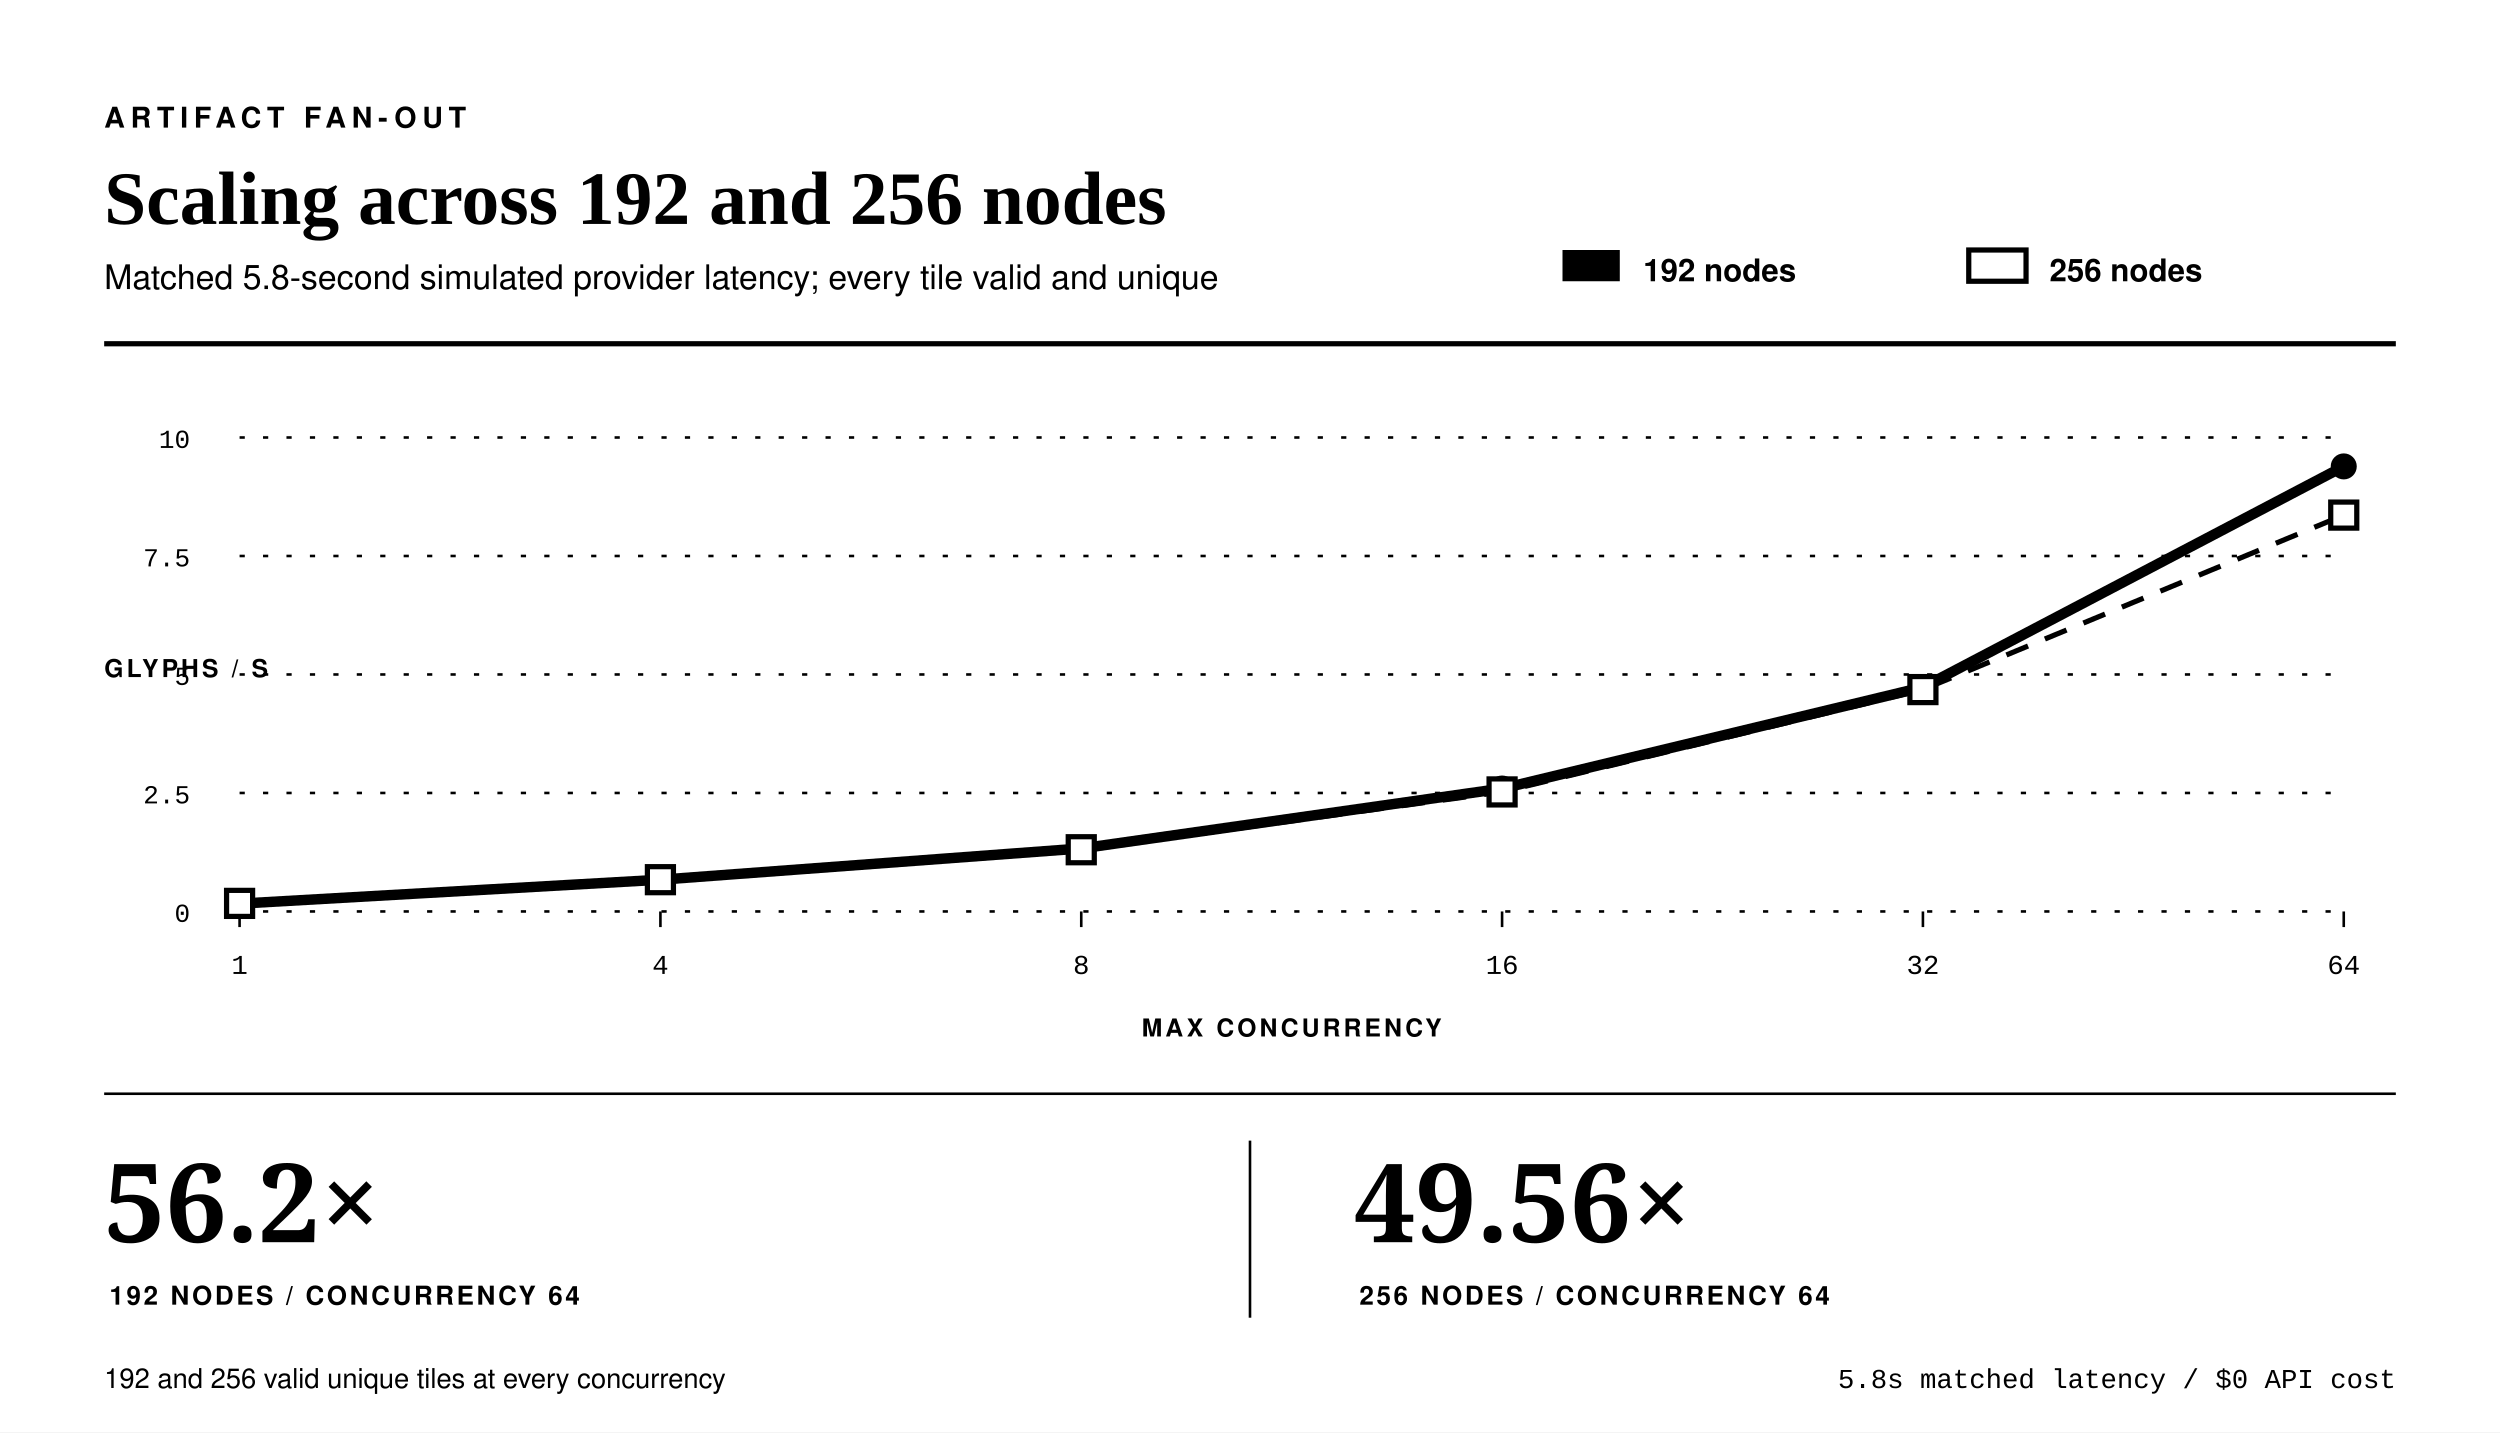
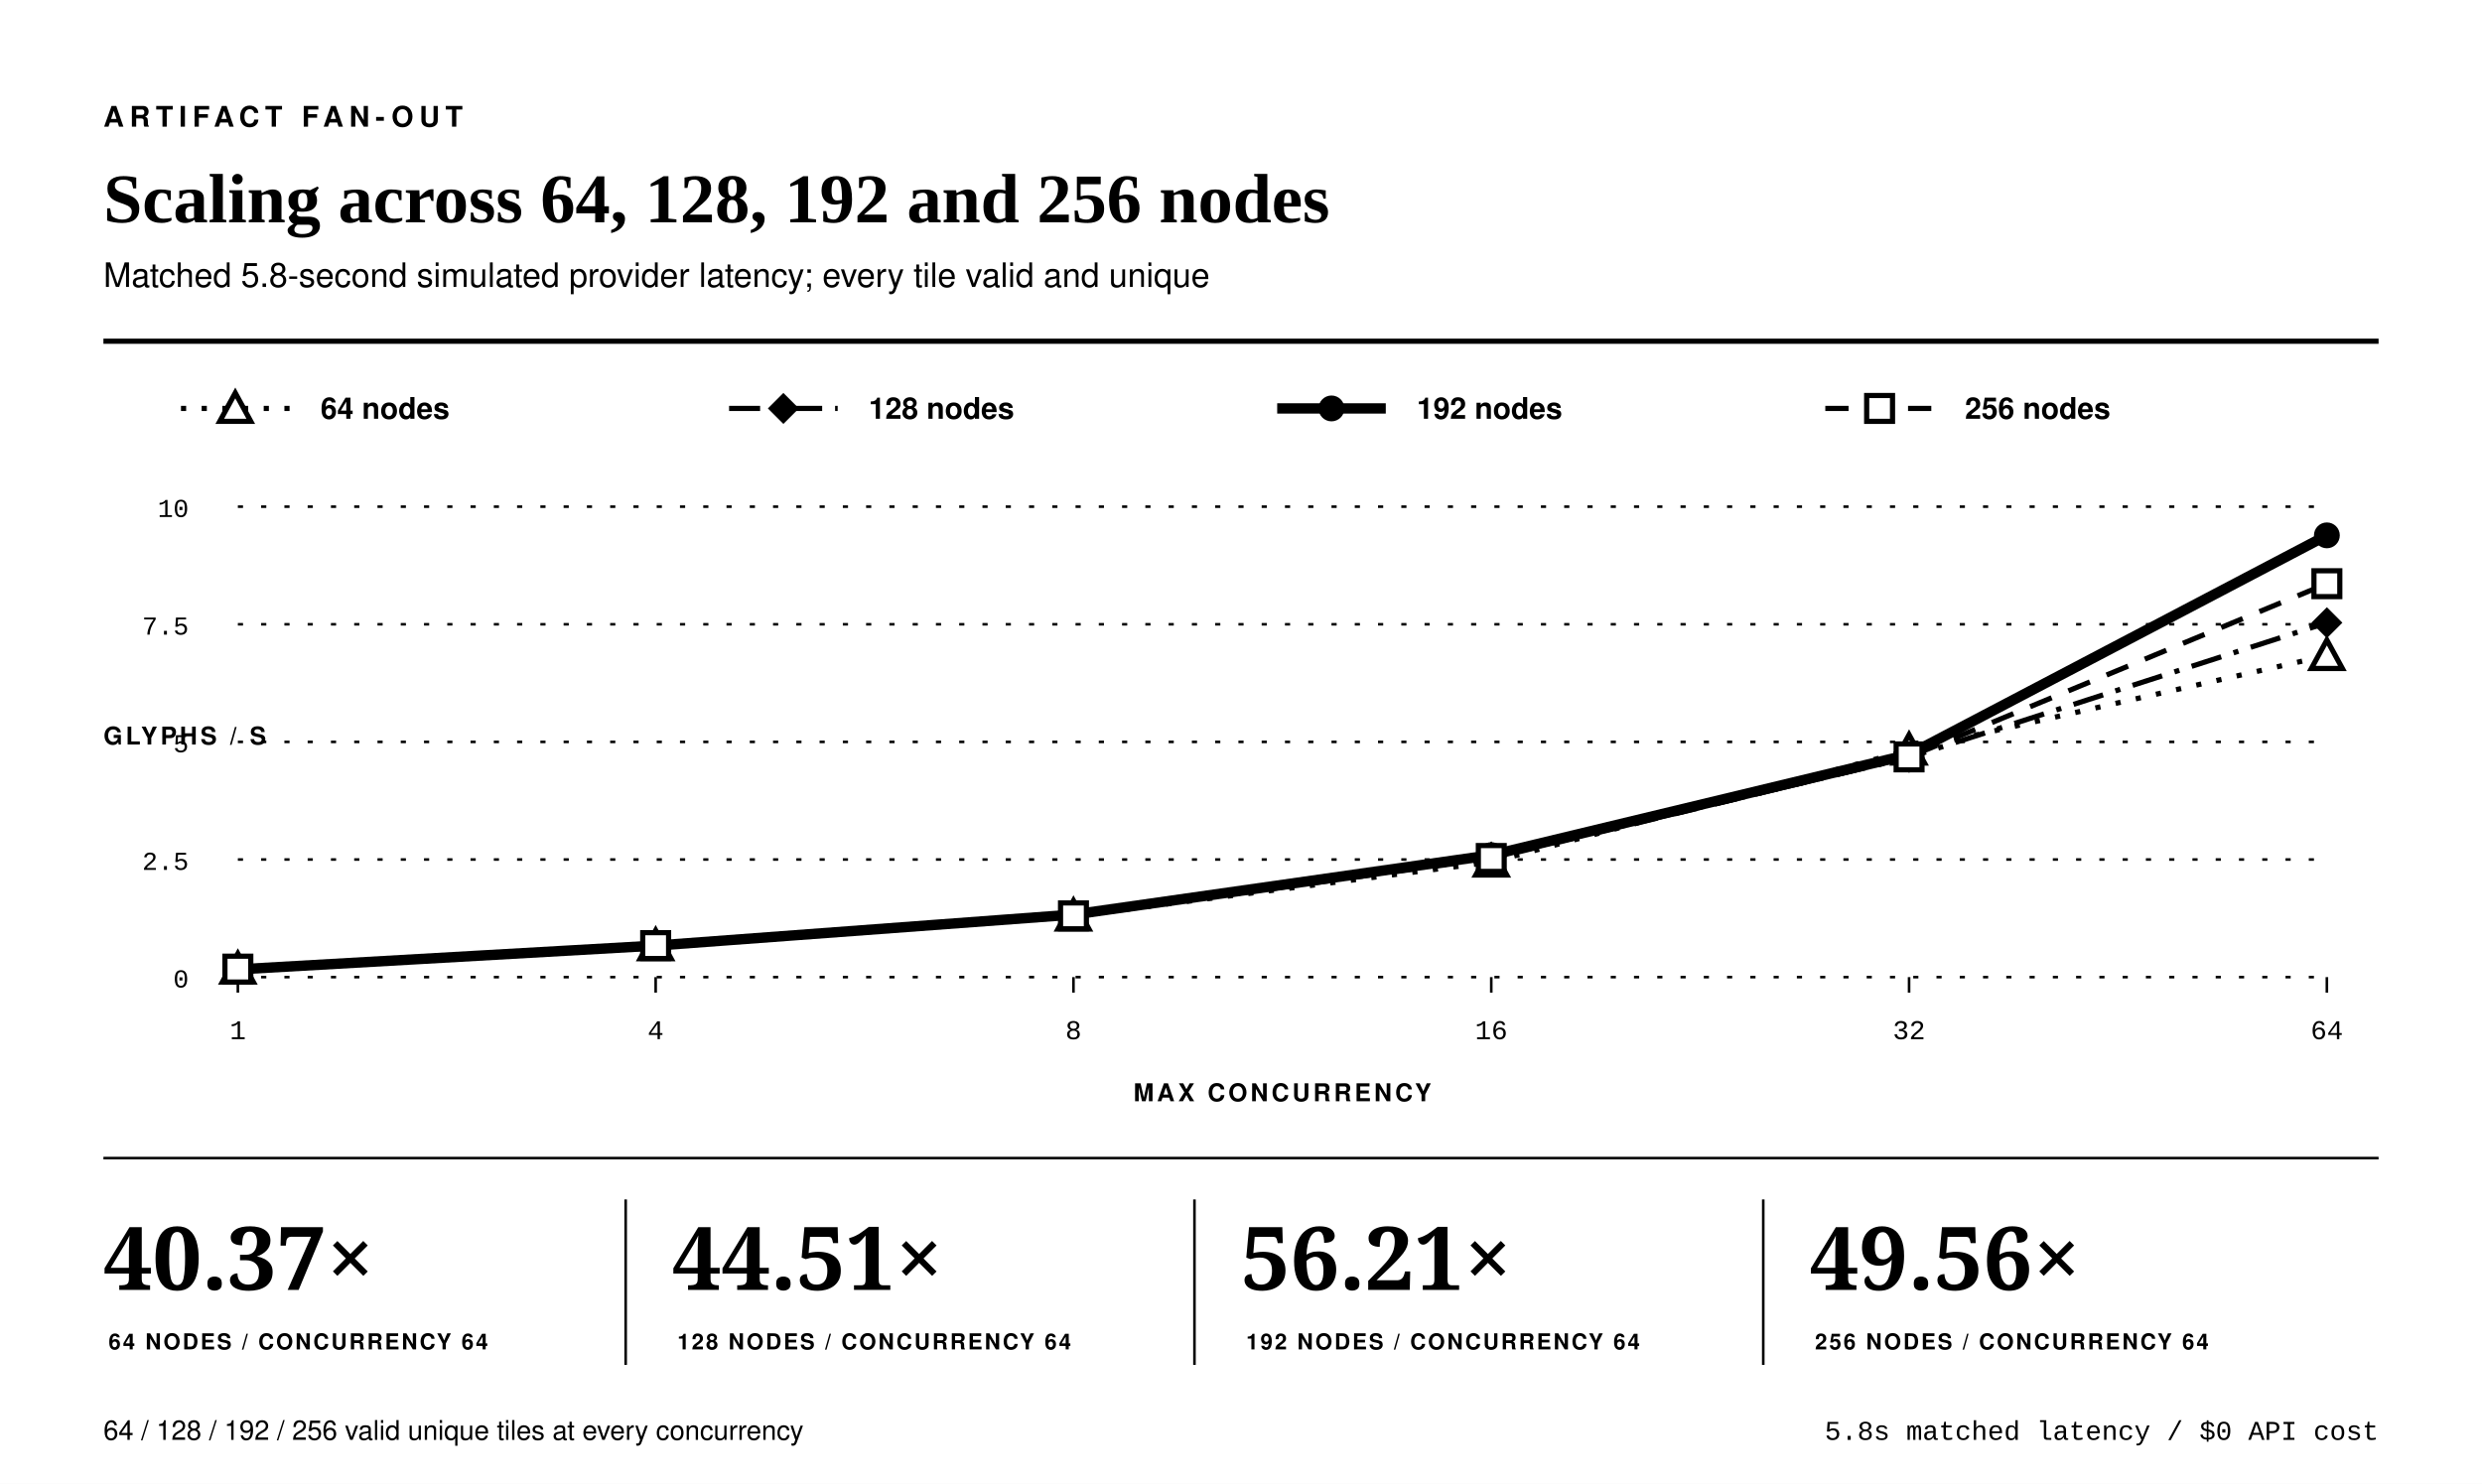
- <svg xmlns="http://www.w3.org/2000/svg" width="960" height="550" viewBox="0 0 960 550" role="img" aria-label="Throughput chart for the isolated 192- and 256-node Glyph Rain sweeps. Both produce valid unique tiles at every measured concurrency.">
-   <rect width="960" height="550" fill="#ffffff" />
+ <svg xmlns="http://www.w3.org/2000/svg" width="960" height="574" viewBox="0 0 960 574" role="img" aria-label="Throughput chart for isolated 64-, 128-, 192-, and 256-node Glyph Rain sweeps. Every run produces valid unique tiles at each measured concurrency.">
+   <rect width="960" height="574" fill="#ffffff" />
  <text x="40" y="49" font-family="'Avenir Next',Avenir,'Helvetica Neue',Helvetica,sans-serif" font-size="11" fill="#000000" text-anchor="start" font-weight="700" letter-spacing="2.2">ARTIFACT FAN-OUT</text>
-   <text x="40" y="86" font-family="Georgia,'Times New Roman',serif" font-size="29" fill="#000000" text-anchor="start" font-weight="700">Scaling across 192 and 256 nodes</text>
+   <text x="40" y="86" font-family="Georgia,'Times New Roman',serif" font-size="27" fill="#000000" text-anchor="start" font-weight="700">Scaling across 64, 128, 192 and 256 nodes</text>
  <text x="40" y="111" font-family="'Avenir Next',Avenir,'Helvetica Neue',Helvetica,sans-serif" font-size="13" fill="#000000" text-anchor="start" font-weight="normal">Matched 5.8-second simulated provider latency; every tile valid and unique</text>
  <line x1="40" y1="132" x2="920" y2="132" stroke="#000000" stroke-width="2" />
-   <rect x="600" y="96" width="22" height="12" fill="#000000" />
-   <text x="631" y="108" font-family="'Avenir Next',Avenir,'Helvetica Neue',Helvetica,sans-serif" font-size="12" fill="#000000" text-anchor="start" font-weight="600">192 nodes</text>
-   <rect x="756" y="96" width="22" height="12" fill="#ffffff" stroke="#000000" stroke-width="2" />
-   <text x="787" y="108" font-family="'Avenir Next',Avenir,'Helvetica Neue',Helvetica,sans-serif" font-size="12" fill="#000000" text-anchor="start" font-weight="600">256 nodes</text>
-   <text x="73" y="354.0" font-family="'SFMono-Regular',Consolas,'Liberation Mono',monospace" font-size="10" fill="#000000" text-anchor="end" font-weight="normal">0</text>
-   <line x1="92" y1="350.0" x2="900" y2="350.0" stroke="#000000" stroke-dasharray="2 7" />
-   <text x="73" y="308.5" font-family="'SFMono-Regular',Consolas,'Liberation Mono',monospace" font-size="10" fill="#000000" text-anchor="end" font-weight="normal">2.5</text>
-   <line x1="92" y1="304.5" x2="900" y2="304.5" stroke="#000000" stroke-dasharray="2 7" />
-   <text x="73" y="263.0" font-family="'SFMono-Regular',Consolas,'Liberation Mono',monospace" font-size="10" fill="#000000" text-anchor="end" font-weight="normal">5</text>
-   <line x1="92" y1="259.0" x2="900" y2="259.0" stroke="#000000" stroke-dasharray="2 7" />
-   <text x="73" y="217.5" font-family="'SFMono-Regular',Consolas,'Liberation Mono',monospace" font-size="10" fill="#000000" text-anchor="end" font-weight="normal">7.5</text>
-   <line x1="92" y1="213.5" x2="900" y2="213.5" stroke="#000000" stroke-dasharray="2 7" />
-   <text x="73" y="172.0" font-family="'SFMono-Regular',Consolas,'Liberation Mono',monospace" font-size="10" fill="#000000" text-anchor="end" font-weight="normal">10</text>
-   <line x1="92" y1="168.0" x2="900" y2="168.0" stroke="#000000" stroke-dasharray="2 7" />
-   <text x="40" y="260" font-family="'Avenir Next',Avenir,'Helvetica Neue',Helvetica,sans-serif" font-size="9.5" fill="#000000" text-anchor="start" font-weight="700" letter-spacing="1.2">GLYPHS / S</text>
-   <line x1="92.0" y1="350" x2="92.0" y2="356" stroke="#000000" />
-   <text x="92.0" y="374" font-family="'SFMono-Regular',Consolas,'Liberation Mono',monospace" font-size="10.5" fill="#000000" text-anchor="middle" font-weight="normal">1</text>
-   <line x1="253.6" y1="350" x2="253.6" y2="356" stroke="#000000" />
-   <text x="253.6" y="374" font-family="'SFMono-Regular',Consolas,'Liberation Mono',monospace" font-size="10.5" fill="#000000" text-anchor="middle" font-weight="normal">4</text>
-   <line x1="415.2" y1="350" x2="415.2" y2="356" stroke="#000000" />
-   <text x="415.2" y="374" font-family="'SFMono-Regular',Consolas,'Liberation Mono',monospace" font-size="10.5" fill="#000000" text-anchor="middle" font-weight="normal">8</text>
-   <line x1="576.8" y1="350" x2="576.8" y2="356" stroke="#000000" />
-   <text x="576.8" y="374" font-family="'SFMono-Regular',Consolas,'Liberation Mono',monospace" font-size="10.5" fill="#000000" text-anchor="middle" font-weight="normal">16</text>
-   <line x1="738.4" y1="350" x2="738.4" y2="356" stroke="#000000" />
-   <text x="738.4" y="374" font-family="'SFMono-Regular',Consolas,'Liberation Mono',monospace" font-size="10.5" fill="#000000" text-anchor="middle" font-weight="normal">32</text>
-   <line x1="900.0" y1="350" x2="900.0" y2="356" stroke="#000000" />
-   <text x="900.0" y="374" font-family="'SFMono-Regular',Consolas,'Liberation Mono',monospace" font-size="10.5" fill="#000000" text-anchor="middle" font-weight="normal">64</text>
-   <text x="496.0" y="398" font-family="'Avenir Next',Avenir,'Helvetica Neue',Helvetica,sans-serif" font-size="9.5" fill="#000000" text-anchor="middle" font-weight="700" letter-spacing="1.2">MAX CONCURRENCY</text>
-   <polyline points="92.0,347.0 253.6,337.8 415.2,325.8 576.8,302.8 738.4,263.9 900.0,179.1" fill="none" stroke="#000000" stroke-width="4" />
-   <polyline points="92.0,346.9 253.6,337.8 415.2,326.3 576.8,304.1 738.4,264.8 900.0,197.8" fill="none" stroke="#000000" stroke-width="2" stroke-dasharray="9 7" />
-   <circle cx="92.0" cy="347.0" r="5" fill="#000000" />
-   <circle cx="253.6" cy="337.8" r="5" fill="#000000" />
-   <circle cx="415.2" cy="325.8" r="5" fill="#000000" />
-   <circle cx="576.8" cy="302.8" r="5" fill="#000000" />
-   <circle cx="738.4" cy="263.9" r="5" fill="#000000" />
-   <circle cx="900.0" cy="179.1" r="5" fill="#000000" />
-   <rect x="87.0" y="341.9" width="10" height="10" fill="#ffffff" stroke="#000000" stroke-width="2" />
-   <rect x="248.6" y="332.8" width="10" height="10" fill="#ffffff" stroke="#000000" stroke-width="2" />
-   <rect x="410.2" y="321.3" width="10" height="10" fill="#ffffff" stroke="#000000" stroke-width="2" />
-   <rect x="571.8" y="299.1" width="10" height="10" fill="#ffffff" stroke="#000000" stroke-width="2" />
-   <rect x="733.4" y="259.8" width="10" height="10" fill="#ffffff" stroke="#000000" stroke-width="2" />
-   <rect x="895.0" y="192.8" width="10" height="10" fill="#ffffff" stroke="#000000" stroke-width="2" />
-   <line x1="40" y1="420" x2="920" y2="420" stroke="#000000" />
-   <text x="40" y="477" font-family="'Trajan Pro 3','Trajan Pro',Trajan,Cinzel,Georgia,serif" font-size="42" fill="#000000" text-anchor="start" font-weight="700">56.2×</text>
-   <text x="42" y="501" font-family="'Avenir Next',Avenir,'Helvetica Neue',Helvetica,sans-serif" font-size="10" fill="#000000" text-anchor="start" font-weight="700" letter-spacing="1.0">192 NODES / CONCURRENCY 64</text>
-   <line x1="480" y1="438" x2="480" y2="506" stroke="#000000" />
-   <text x="520" y="477" font-family="'Trajan Pro 3','Trajan Pro',Trajan,Cinzel,Georgia,serif" font-size="42" fill="#000000" text-anchor="start" font-weight="700">49.56×</text>
-   <text x="522" y="501" font-family="'Avenir Next',Avenir,'Helvetica Neue',Helvetica,sans-serif" font-size="10" fill="#000000" text-anchor="start" font-weight="700" letter-spacing="1.0">256 NODES / CONCURRENCY 64</text>
-   <text x="40" y="533" font-family="'Avenir Next',Avenir,'Helvetica Neue',Helvetica,sans-serif" font-size="10.5" fill="#000000" text-anchor="start" font-weight="normal">192 and 256 valid unique tiles at every concurrency</text>
-   <text x="920" y="533" font-family="'SFMono-Regular',Consolas,'Liberation Mono',monospace" font-size="10.5" fill="#000000" text-anchor="end" font-weight="normal">5.8s matched latency / $0 API cost</text>
+   <line x1="70" y1="158" x2="112" y2="158" stroke="#000000" stroke-width="2" stroke-dasharray="2 6" />
+   <path d="M91.0 152.0L97.0 163.0L85.0 163.0Z" fill="#ffffff" stroke="#000000" stroke-width="2" />
+   <text x="124" y="162" font-family="'Avenir Next',Avenir,'Helvetica Neue',Helvetica,sans-serif" font-size="11.5" fill="#000000" text-anchor="start" font-weight="700">64 nodes</text>
+   <line x1="282" y1="158" x2="324" y2="158" stroke="#000000" stroke-width="2" stroke-dasharray="12 5 2 5" />
+   <path d="M303.0 152.0L309.0 158.0L303.0 164.0L297.0 158.0Z" fill="#000000" />
+   <text x="336" y="162" font-family="'Avenir Next',Avenir,'Helvetica Neue',Helvetica,sans-serif" font-size="11.5" fill="#000000" text-anchor="start" font-weight="700">128 nodes</text>
+   <line x1="494" y1="158" x2="536" y2="158" stroke="#000000" stroke-width="4" />
+   <circle cx="515.0" cy="158.0" r="5" fill="#000000" />
+   <text x="548" y="162" font-family="'Avenir Next',Avenir,'Helvetica Neue',Helvetica,sans-serif" font-size="11.5" fill="#000000" text-anchor="start" font-weight="700">192 nodes</text>
+   <line x1="706" y1="158" x2="748" y2="158" stroke="#000000" stroke-width="2" stroke-dasharray="9 7" />
+   <rect x="722.0" y="153.0" width="10" height="10" fill="#ffffff" stroke="#000000" stroke-width="2" />
+   <text x="760" y="162" font-family="'Avenir Next',Avenir,'Helvetica Neue',Helvetica,sans-serif" font-size="11.5" fill="#000000" text-anchor="start" font-weight="700">256 nodes</text>
+   <text x="73" y="382.0" font-family="'SFMono-Regular',Consolas,'Liberation Mono',monospace" font-size="10" fill="#000000" text-anchor="end" font-weight="normal">0</text>
+   <line x1="92" y1="378.0" x2="900" y2="378.0" stroke="#000000" stroke-dasharray="2 7" />
+   <text x="73" y="336.5" font-family="'SFMono-Regular',Consolas,'Liberation Mono',monospace" font-size="10" fill="#000000" text-anchor="end" font-weight="normal">2.5</text>
+   <line x1="92" y1="332.5" x2="900" y2="332.5" stroke="#000000" stroke-dasharray="2 7" />
+   <text x="73" y="291.0" font-family="'SFMono-Regular',Consolas,'Liberation Mono',monospace" font-size="10" fill="#000000" text-anchor="end" font-weight="normal">5</text>
+   <line x1="92" y1="287.0" x2="900" y2="287.0" stroke="#000000" stroke-dasharray="2 7" />
+   <text x="73" y="245.5" font-family="'SFMono-Regular',Consolas,'Liberation Mono',monospace" font-size="10" fill="#000000" text-anchor="end" font-weight="normal">7.5</text>
+   <line x1="92" y1="241.5" x2="900" y2="241.5" stroke="#000000" stroke-dasharray="2 7" />
+   <text x="73" y="200.0" font-family="'SFMono-Regular',Consolas,'Liberation Mono',monospace" font-size="10" fill="#000000" text-anchor="end" font-weight="normal">10</text>
+   <line x1="92" y1="196.0" x2="900" y2="196.0" stroke="#000000" stroke-dasharray="2 7" />
+   <text x="40" y="288" font-family="'Avenir Next',Avenir,'Helvetica Neue',Helvetica,sans-serif" font-size="9.5" fill="#000000" text-anchor="start" font-weight="700" letter-spacing="1.2">GLYPHS / S</text>
+   <line x1="92.0" y1="378" x2="92.0" y2="384" stroke="#000000" />
+   <text x="92.0" y="402" font-family="'SFMono-Regular',Consolas,'Liberation Mono',monospace" font-size="10.5" fill="#000000" text-anchor="middle" font-weight="normal">1</text>
+   <line x1="253.6" y1="378" x2="253.6" y2="384" stroke="#000000" />
+   <text x="253.6" y="402" font-family="'SFMono-Regular',Consolas,'Liberation Mono',monospace" font-size="10.5" fill="#000000" text-anchor="middle" font-weight="normal">4</text>
+   <line x1="415.2" y1="378" x2="415.2" y2="384" stroke="#000000" />
+   <text x="415.2" y="402" font-family="'SFMono-Regular',Consolas,'Liberation Mono',monospace" font-size="10.5" fill="#000000" text-anchor="middle" font-weight="normal">8</text>
+   <line x1="576.8" y1="378" x2="576.8" y2="384" stroke="#000000" />
+   <text x="576.8" y="402" font-family="'SFMono-Regular',Consolas,'Liberation Mono',monospace" font-size="10.5" fill="#000000" text-anchor="middle" font-weight="normal">16</text>
+   <line x1="738.4" y1="378" x2="738.4" y2="384" stroke="#000000" />
+   <text x="738.4" y="402" font-family="'SFMono-Regular',Consolas,'Liberation Mono',monospace" font-size="10.5" fill="#000000" text-anchor="middle" font-weight="normal">32</text>
+   <line x1="900.0" y1="378" x2="900.0" y2="384" stroke="#000000" />
+   <text x="900.0" y="402" font-family="'SFMono-Regular',Consolas,'Liberation Mono',monospace" font-size="10.5" fill="#000000" text-anchor="middle" font-weight="normal">64</text>
+   <text x="496.0" y="426" font-family="'Avenir Next',Avenir,'Helvetica Neue',Helvetica,sans-serif" font-size="9.5" fill="#000000" text-anchor="middle" font-weight="700" letter-spacing="1.2">MAX CONCURRENCY</text>
+   <polyline points="92.0,374.9 253.6,365.9 415.2,354.4 576.8,333.5 738.4,290.2 900.0,253.6" fill="none" stroke="#000000" stroke-width="2" stroke-dasharray="2 6" />
+   <path d="M92.0 368.9L98.0 379.9L86.0 379.9Z" fill="#ffffff" stroke="#000000" stroke-width="2" />
+   <path d="M253.6 359.9L259.6 370.9L247.6 370.9Z" fill="#ffffff" stroke="#000000" stroke-width="2" />
+   <path d="M415.2 348.4L421.2 359.4L409.2 359.4Z" fill="#ffffff" stroke="#000000" stroke-width="2" />
+   <path d="M576.8 327.5L582.8 338.5L570.8 338.5Z" fill="#ffffff" stroke="#000000" stroke-width="2" />
+   <path d="M738.4 284.2L744.4 295.2L732.4 295.2Z" fill="#ffffff" stroke="#000000" stroke-width="2" />
+   <path d="M900.0 247.6L906.0 258.6L894.0 258.6Z" fill="#ffffff" stroke="#000000" stroke-width="2" />
+   <polyline points="92.0,374.9 253.6,365.7 415.2,353.8 576.8,331.6 738.4,293.0 900.0,240.9" fill="none" stroke="#000000" stroke-width="2" stroke-dasharray="12 5 2 5" />
+   <path d="M92.0 368.9L98.0 374.9L92.0 380.9L86.0 374.9Z" fill="#000000" />
+   <path d="M253.6 359.7L259.6 365.7L253.6 371.7L247.6 365.7Z" fill="#000000" />
+   <path d="M415.2 347.8L421.2 353.8L415.2 359.8L409.2 353.8Z" fill="#000000" />
+   <path d="M576.8 325.6L582.8 331.6L576.8 337.6L570.8 331.6Z" fill="#000000" />
+   <path d="M738.4 287.0L744.4 293.0L738.4 299.0L732.4 293.0Z" fill="#000000" />
+   <path d="M900.0 234.9L906.0 240.9L900.0 246.9L894.0 240.9Z" fill="#000000" />
+   <polyline points="92.0,375.0 253.6,365.8 415.2,353.8 576.8,330.8 738.4,291.9 900.0,207.1" fill="none" stroke="#000000" stroke-width="4" />
+   <circle cx="92.0" cy="375.0" r="5" fill="#000000" />
+   <circle cx="253.6" cy="365.8" r="5" fill="#000000" />
+   <circle cx="415.2" cy="353.8" r="5" fill="#000000" />
+   <circle cx="576.8" cy="330.8" r="5" fill="#000000" />
+   <circle cx="738.4" cy="291.9" r="5" fill="#000000" />
+   <circle cx="900.0" cy="207.1" r="5" fill="#000000" />
+   <polyline points="92.0,374.9 253.6,365.8 415.2,354.3 576.8,332.1 738.4,292.8 900.0,225.8" fill="none" stroke="#000000" stroke-width="2" stroke-dasharray="9 7" />
+   <rect x="87.0" y="369.9" width="10" height="10" fill="#ffffff" stroke="#000000" stroke-width="2" />
+   <rect x="248.6" y="360.8" width="10" height="10" fill="#ffffff" stroke="#000000" stroke-width="2" />
+   <rect x="410.2" y="349.3" width="10" height="10" fill="#ffffff" stroke="#000000" stroke-width="2" />
+   <rect x="571.8" y="327.1" width="10" height="10" fill="#ffffff" stroke="#000000" stroke-width="2" />
+   <rect x="733.4" y="287.8" width="10" height="10" fill="#ffffff" stroke="#000000" stroke-width="2" />
+   <rect x="895.0" y="220.8" width="10" height="10" fill="#ffffff" stroke="#000000" stroke-width="2" />
+   <line x1="40" y1="448" x2="920" y2="448" stroke="#000000" />
+   <text x="40" y="499" font-family="'Trajan Pro 3','Trajan Pro',Trajan,Cinzel,Georgia,serif" font-size="34" fill="#000000" text-anchor="start" font-weight="700">40.37×</text>
+   <text x="42" y="522" font-family="'Avenir Next',Avenir,'Helvetica Neue',Helvetica,sans-serif" font-size="8.5" fill="#000000" text-anchor="start" font-weight="700" letter-spacing="0.8">64 NODES / CONCURRENCY 64</text>
+   <line x1="242" y1="464" x2="242" y2="528" stroke="#000000" />
+   <text x="260" y="499" font-family="'Trajan Pro 3','Trajan Pro',Trajan,Cinzel,Georgia,serif" font-size="34" fill="#000000" text-anchor="start" font-weight="700">44.51×</text>
+   <text x="262" y="522" font-family="'Avenir Next',Avenir,'Helvetica Neue',Helvetica,sans-serif" font-size="8.5" fill="#000000" text-anchor="start" font-weight="700" letter-spacing="0.8">128 NODES / CONCURRENCY 64</text>
+   <line x1="462" y1="464" x2="462" y2="528" stroke="#000000" />
+   <text x="480" y="499" font-family="'Trajan Pro 3','Trajan Pro',Trajan,Cinzel,Georgia,serif" font-size="34" fill="#000000" text-anchor="start" font-weight="700">56.21×</text>
+   <text x="482" y="522" font-family="'Avenir Next',Avenir,'Helvetica Neue',Helvetica,sans-serif" font-size="8.5" fill="#000000" text-anchor="start" font-weight="700" letter-spacing="0.8">192 NODES / CONCURRENCY 64</text>
+   <line x1="682" y1="464" x2="682" y2="528" stroke="#000000" />
+   <text x="700" y="499" font-family="'Trajan Pro 3','Trajan Pro',Trajan,Cinzel,Georgia,serif" font-size="34" fill="#000000" text-anchor="start" font-weight="700">49.56×</text>
+   <text x="702" y="522" font-family="'Avenir Next',Avenir,'Helvetica Neue',Helvetica,sans-serif" font-size="8.5" fill="#000000" text-anchor="start" font-weight="700" letter-spacing="0.8">256 NODES / CONCURRENCY 64</text>
+   <text x="40" y="557" font-family="'Avenir Next',Avenir,'Helvetica Neue',Helvetica,sans-serif" font-size="10.5" fill="#000000" text-anchor="start" font-weight="normal">64 / 128 / 192 / 256 valid unique tiles at every concurrency</text>
+   <text x="920" y="557" font-family="'SFMono-Regular',Consolas,'Liberation Mono',monospace" font-size="10.5" fill="#000000" text-anchor="end" font-weight="normal">5.8s matched latency / $0 API cost</text>
</svg>
